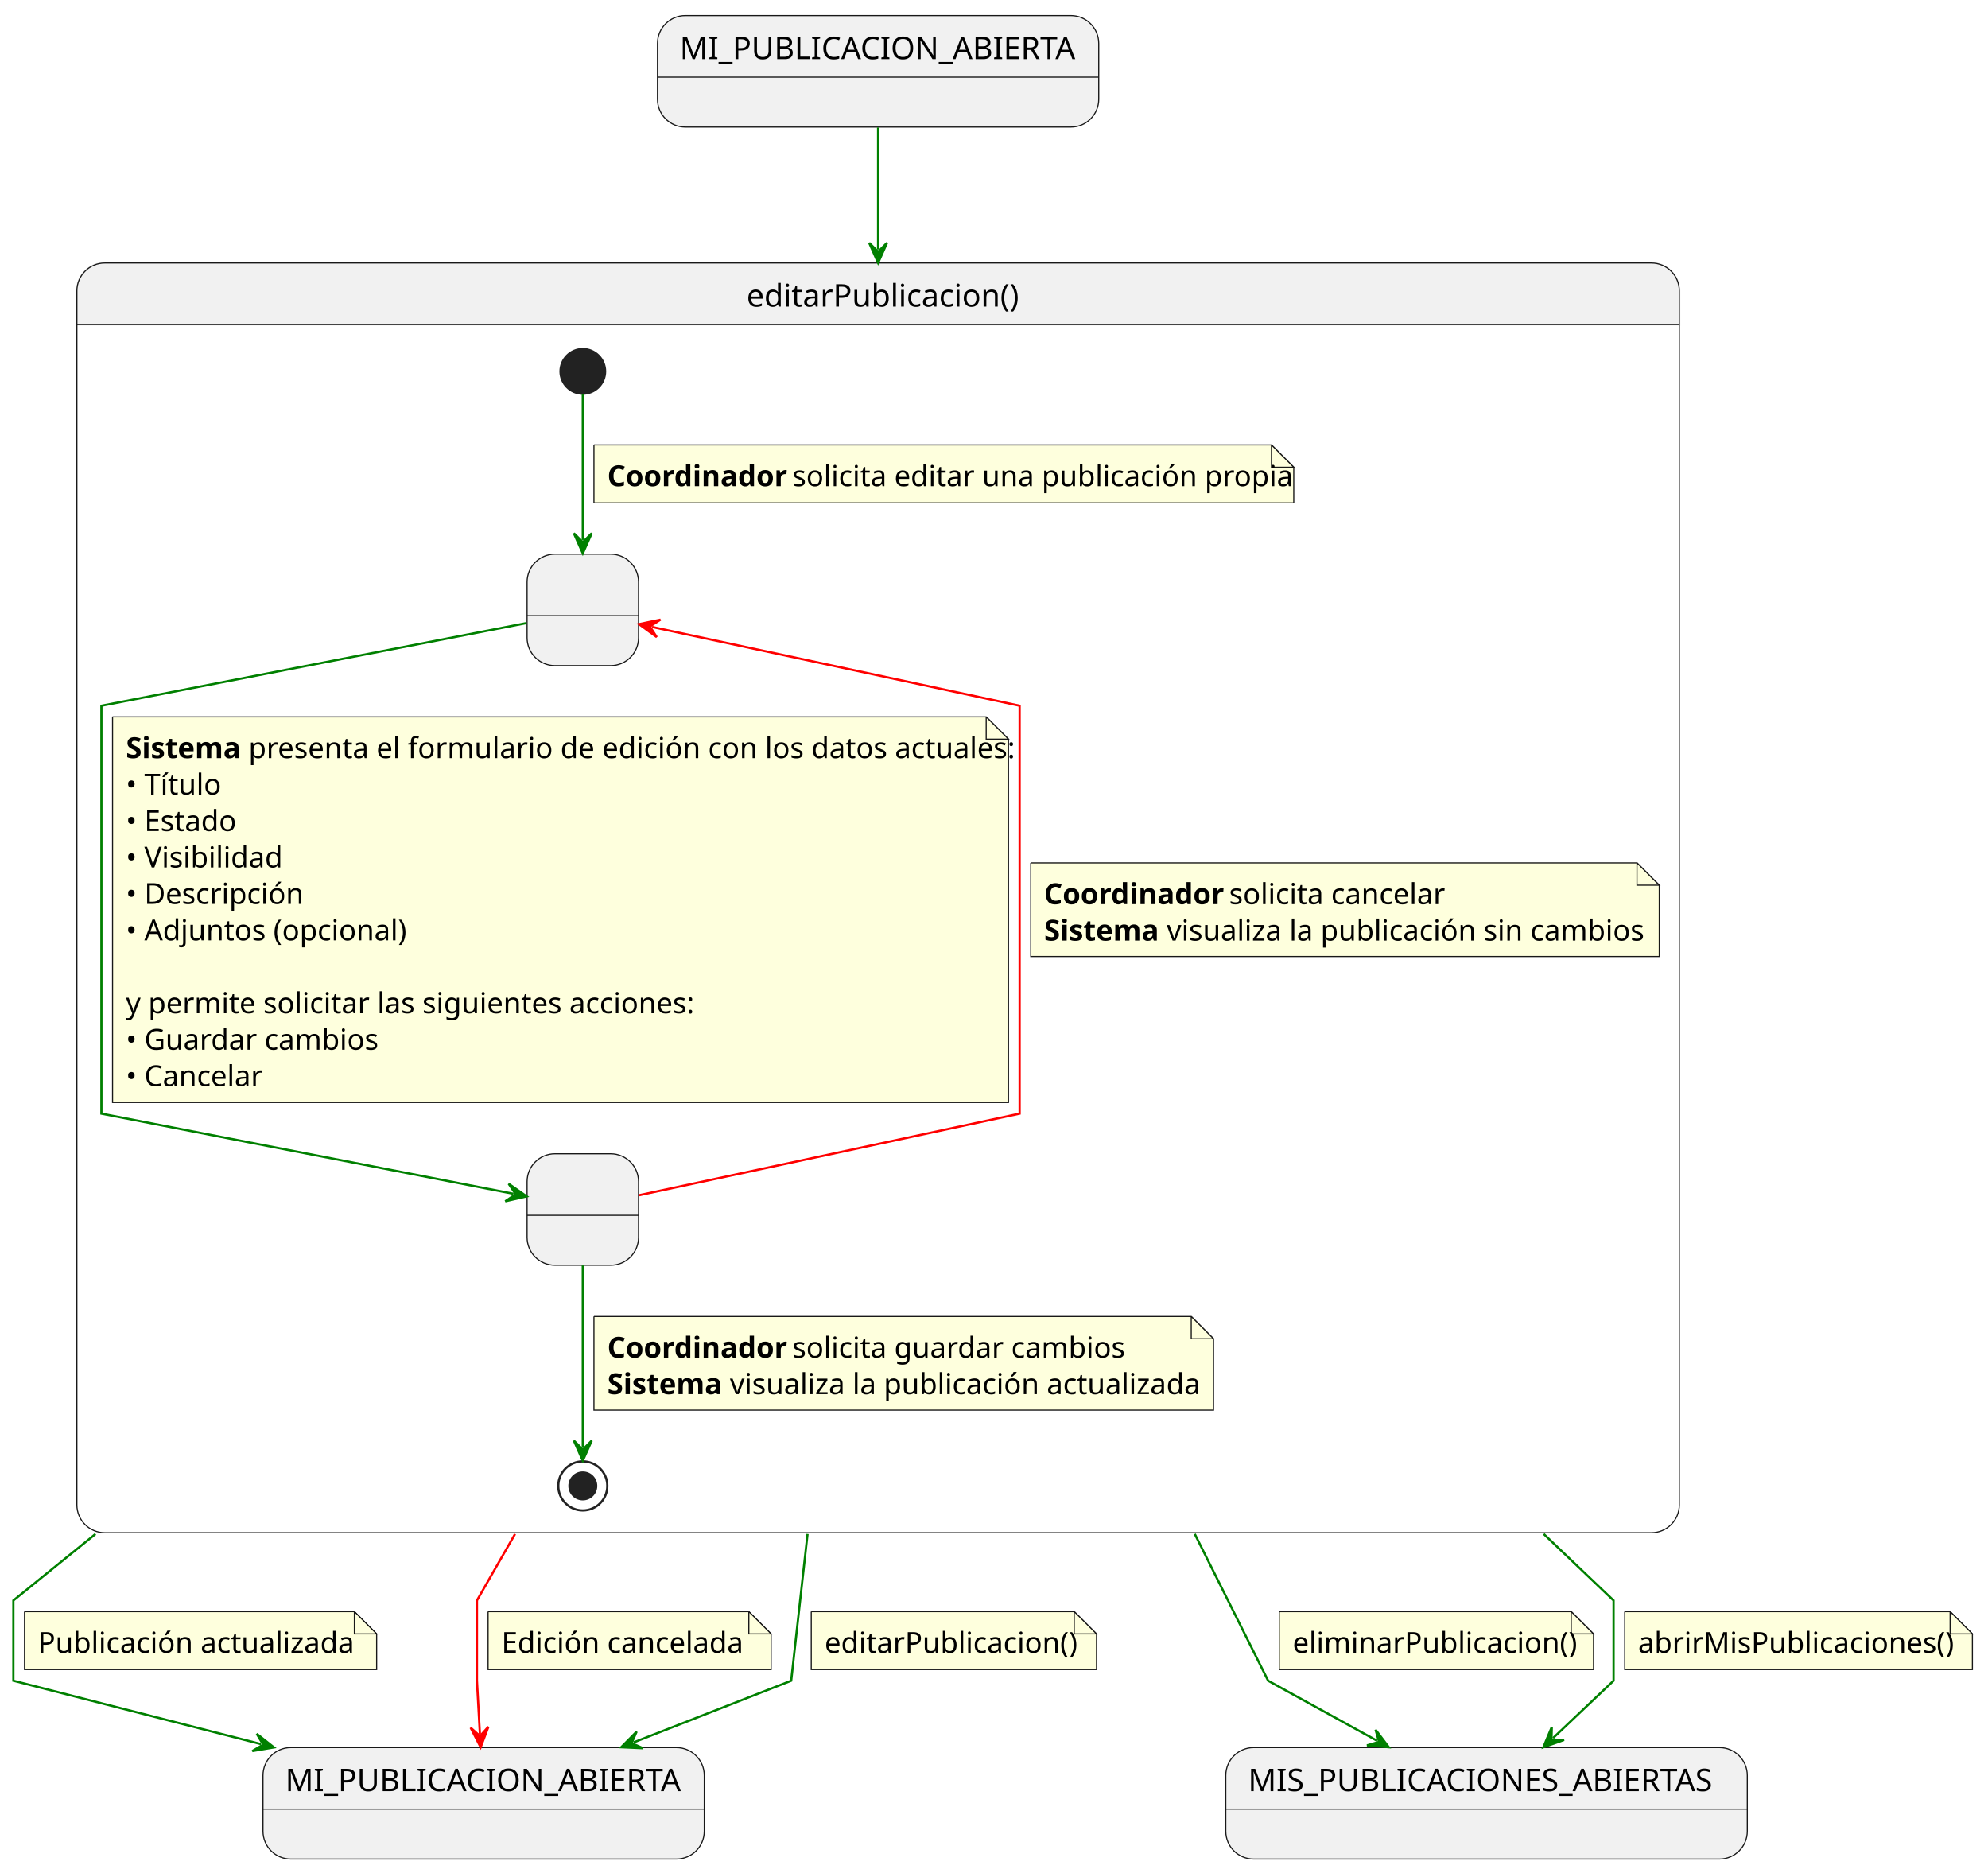
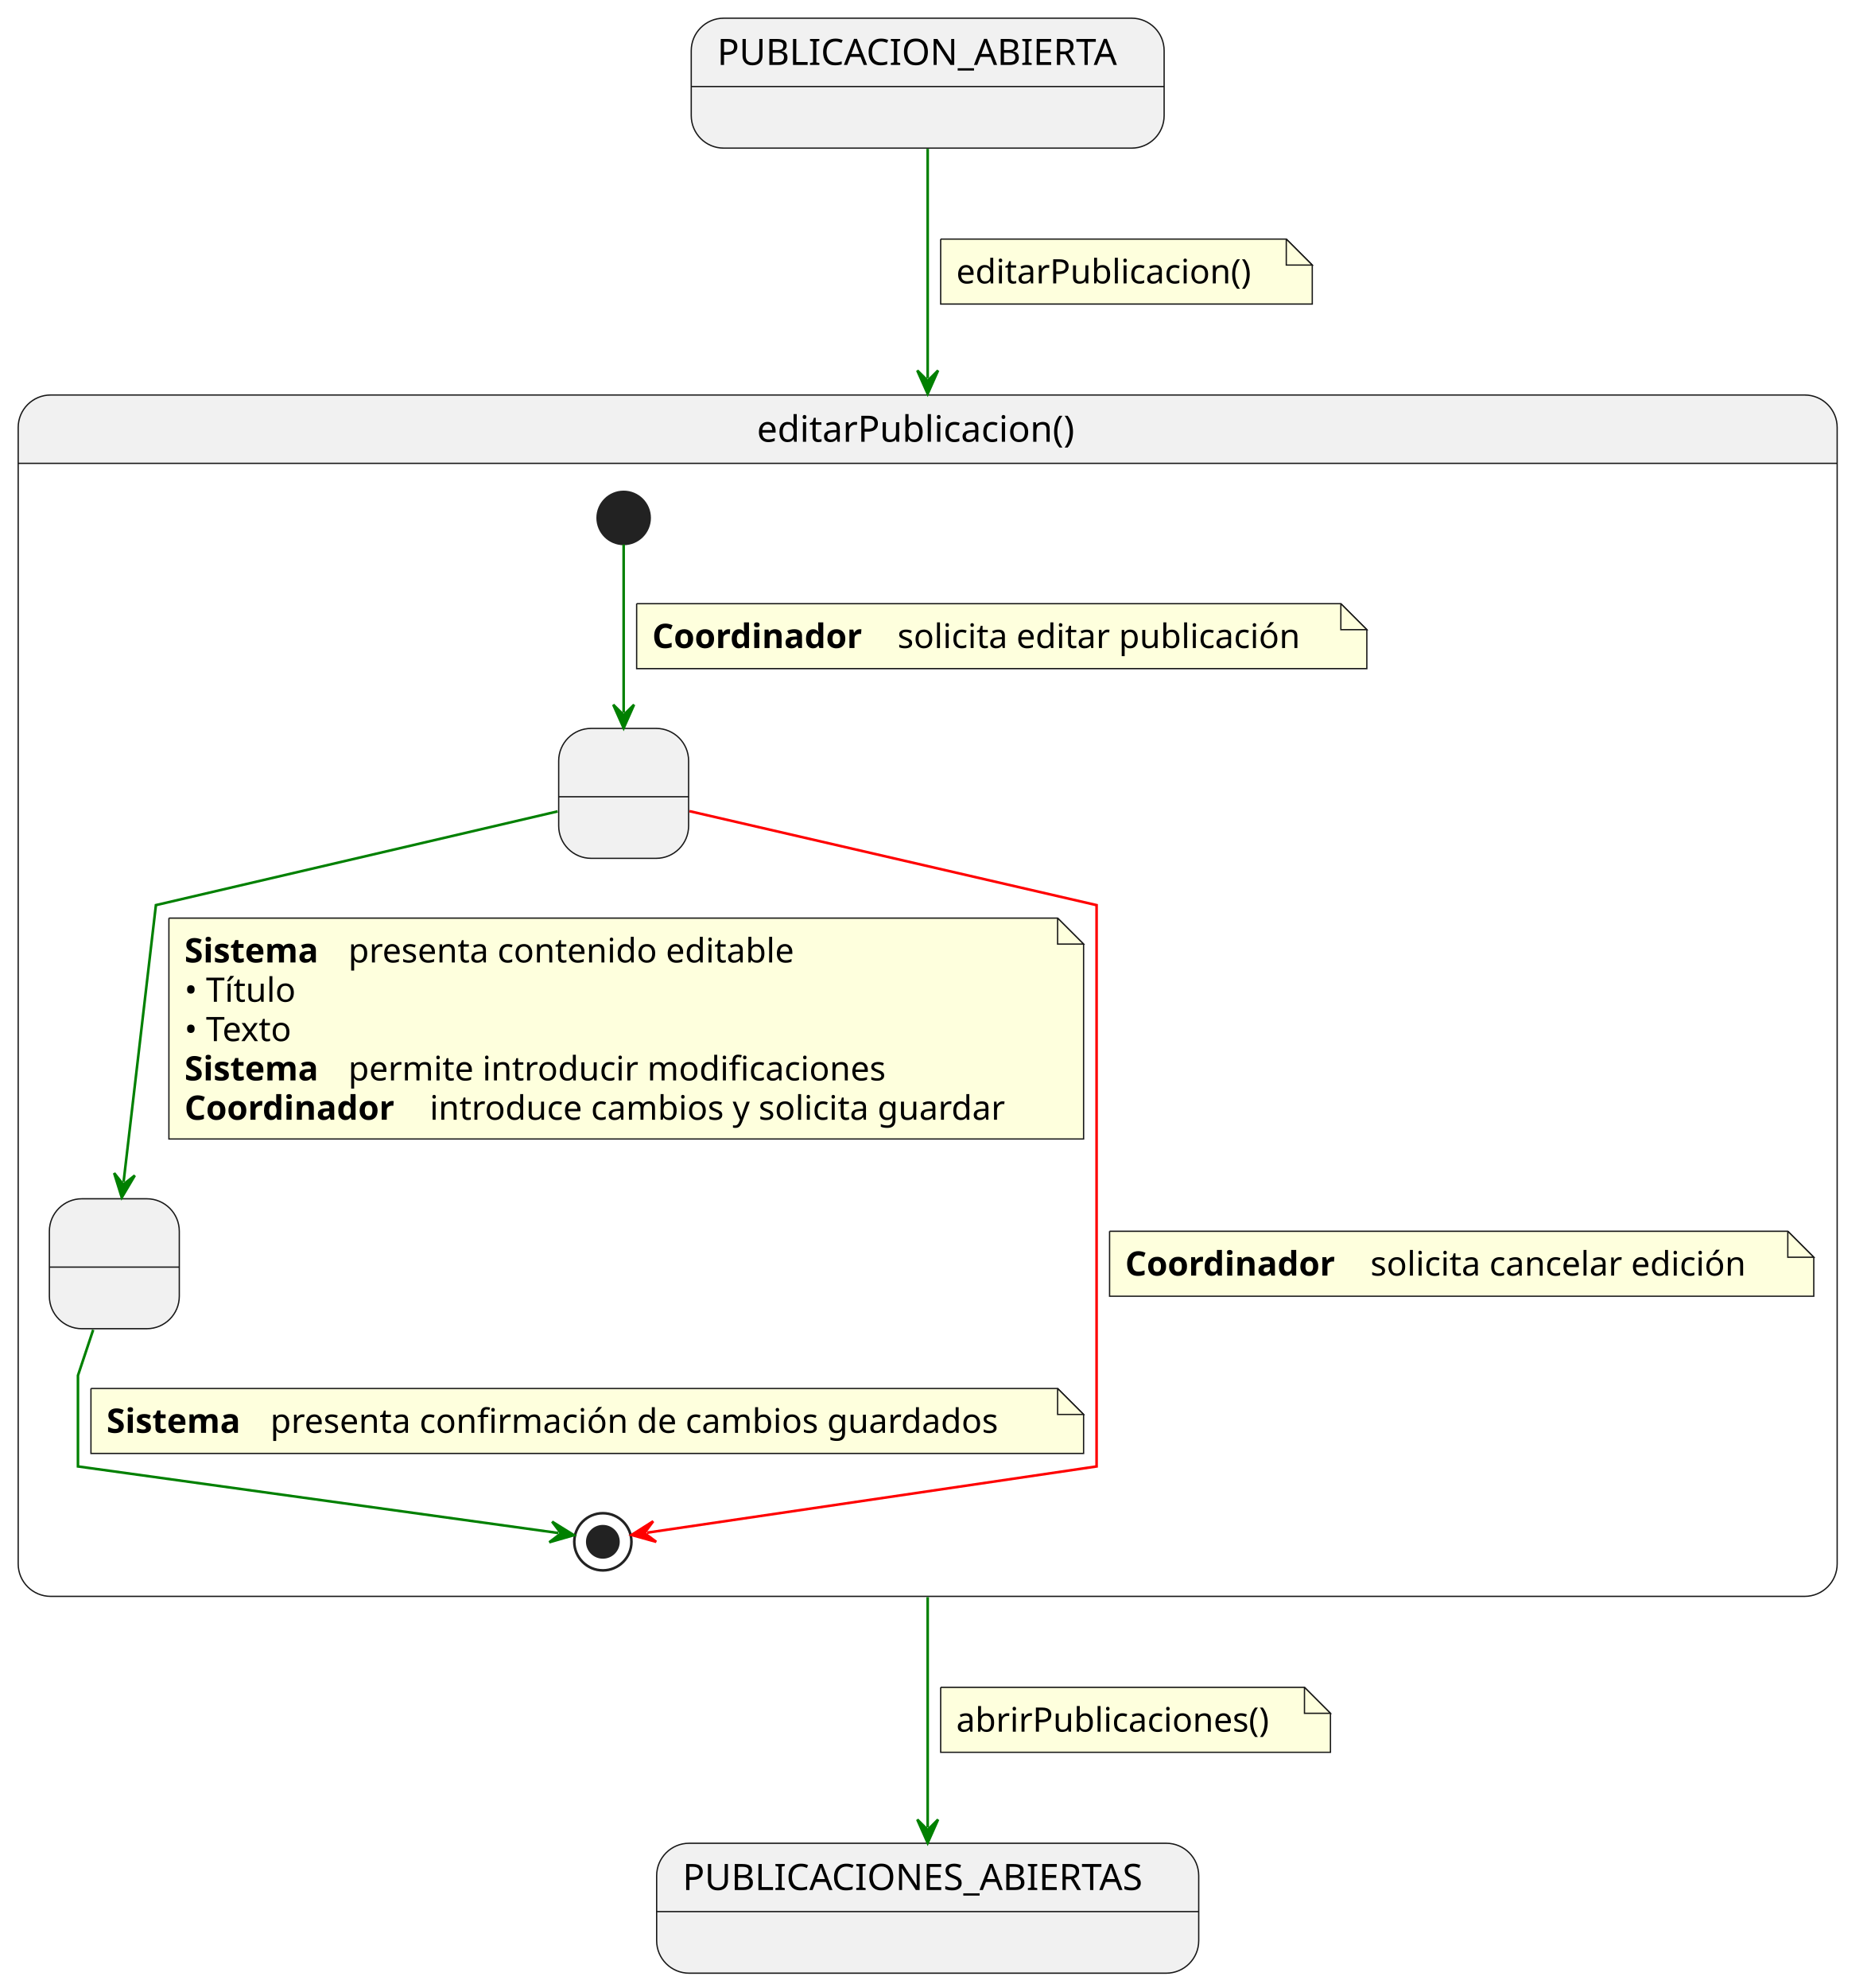
- <svg xmlns="http://www.w3.org/2000/svg" contentStyleType="text/css" height="840px" preserveAspectRatio="none" style="width:892px;height:840px;background:#FFFFFF;" version="1.1" viewBox="0 0 892 840" width="892px" zoomAndPan="magnify">
+ <svg xmlns="http://www.w3.org/2000/svg" contentStyleType="text/css" data-diagram-type="STATE" height="765px" preserveAspectRatio="none" style="width:720px;height:765px;background:#FFFFFF;" version="1.1" viewBox="0 0 720 765" width="720px" zoomAndPan="magnify">
  <defs />
  <g>
-     <g id="in1">
-       <rect fill="#F1F1F1" height="50" rx="12.5" ry="12.5" style="stroke:#181818;stroke-width:0.5;" width="198" x="295" y="7" />
-       <line style="stroke:#181818;stroke-width:0.5;" x1="295" x2="493" y1="34.609" y2="34.609" />
-       <text fill="#000000" font-family="sans-serif" font-size="14" lengthAdjust="spacing" textLength="178" x="305" y="26.533">MI_PUBLICACION_ABIERTA</text>
+     <g>
+       <rect fill="#F1F1F1" height="50" rx="12.5" ry="12.5" style="stroke:#181818;stroke-width:0.5;" width="181.984" x="266.01" y="7" />
+       <line style="stroke:#181818;stroke-width:0.5;" x1="266.01" x2="447.994" y1="33.297" y2="33.297" />
+       <text fill="#000000" font-family="sans-serif" font-size="14" lengthAdjust="spacing" textLength="161.984" x="276.01" y="24.995">PUBLICACION_ABIERTA</text>
    </g>
-     <path d="M47,118 L741,118 A12.5,12.5 0 0 1 753.5,130.5 L753.5,145.609 L34.5,145.609 L34.5,130.5 A12.5,12.5 0 0 1 47,118 " fill="#F1F1F1" style="stroke:#F1F1F1;stroke-width:1.0;" />
-     <rect fill="none" height="569.609" rx="12.5" ry="12.5" style="stroke:#181818;stroke-width:0.5;" width="719" x="34.5" y="118" />
-     <line style="stroke:#181818;stroke-width:0.5;" x1="34.5" x2="753.5" y1="145.609" y2="145.609" />
-     <text fill="#000000" font-family="sans-serif" font-size="14" lengthAdjust="spacing" textLength="118" x="335" y="137.533">editarPublicacion()</text>
-     <g id="editarPublicacion.MostrandoPublicacion">
-       <rect fill="#F1F1F1" height="50" rx="12.5" ry="12.5" style="stroke:#181818;stroke-width:0.5;" width="50" x="236.5" y="248.609" />
-       <line style="stroke:#181818;stroke-width:0.5;" x1="236.5" x2="286.5" y1="276.219" y2="276.219" />
-       <text fill="#000000" font-family="sans-serif" font-size="14" lengthAdjust="spacing" textLength="4" x="259.5" y="268.143"> </text>
+     <path d="M19.5,152 L694.5,152 A12.5,12.5 0 0 1 707,164.5 L707,178.297 L7,178.297 L7,164.5 A12.5,12.5 0 0 1 19.5,152" fill="#F1F1F1" />
+     <rect fill="none" height="462.297" rx="12.5" ry="12.5" style="stroke:#181818;stroke-width:0.5;" width="700" x="7" y="152" />
+     <line style="stroke:#181818;stroke-width:0.5;" x1="7" x2="707" y1="178.297" y2="178.297" />
+     <text fill="#000000" font-family="sans-serif" font-size="14" lengthAdjust="spacing" textLength="131.421" x="291.29" y="169.995">editarPublicacion()</text>
+     <g>
+       <rect fill="#F1F1F1" height="50" rx="12.5" ry="12.5" style="stroke:#181818;stroke-width:0.5;" width="50" x="215" y="280.297" />
+       <line style="stroke:#181818;stroke-width:0.5;" x1="215" x2="265" y1="306.594" y2="306.594" />
+       <text fill="#000000" font-family="sans-serif" font-size="14" lengthAdjust="spacing" textLength="4.45" x="237.775" y="298.292"> </text>
    </g>
-     <g id="editarPublicacion.EditandoDatos">
-       <rect fill="#F1F1F1" height="50" rx="12.5" ry="12.5" style="stroke:#181818;stroke-width:0.5;" width="50" x="236.5" y="517.609" />
-       <line style="stroke:#181818;stroke-width:0.5;" x1="236.5" x2="286.5" y1="545.219" y2="545.219" />
-       <text fill="#000000" font-family="sans-serif" font-size="14" lengthAdjust="spacing" textLength="4" x="259.5" y="537.143"> </text>
+     <g>
+       <rect fill="#F1F1F1" height="50" rx="12.5" ry="12.5" style="stroke:#181818;stroke-width:0.5;" width="50" x="19" y="461.297" />
+       <line style="stroke:#181818;stroke-width:0.5;" x1="19" x2="69" y1="487.594" y2="487.594" />
+       <text fill="#000000" font-family="sans-serif" font-size="14" lengthAdjust="spacing" textLength="4.45" x="41.775" y="479.292"> </text>
    </g>
-     <ellipse cx="261.5" cy="166.609" fill="#222222" rx="10" ry="10" style="stroke:#222222;stroke-width:1.0;" />
-     <ellipse cx="261.5" cy="666.609" fill="none" rx="11" ry="11" style="stroke:#222222;stroke-width:1.0;" />
-     <ellipse cx="261.5" cy="666.609" fill="#222222" rx="6" ry="6" style="stroke:#222222;stroke-width:1.0;" />
-     <g id="link_*start*editarPublicacion_MostrandoPublicacion">
-       <path d="M261.5,176.929 C261.5,192.789 261.5,219.519 261.5,242.249 " fill="none" id="*start*editarPublicacion-to-MostrandoPublicacion" style="stroke:#008000;stroke-width:1.0;" />
-       <polygon fill="#008000" points="261.5,248.249,265.5,239.249,261.5,243.249,257.5,239.249,261.5,248.249" style="stroke:#008000;stroke-width:1.0;" />
-       <path d="M266.5,199.609 L266.5,225.609 L580.5,225.609 L580.5,209.609 L570.5,199.609 L266.5,199.609 " fill="#FEFFDD" style="stroke:#181818;stroke-width:0.5;" />
-       <path d="M570.5,199.609 L570.5,209.609 L580.5,209.609 L570.5,199.609 " fill="#FEFFDD" style="stroke:#181818;stroke-width:0.5;" />
-       <text fill="#000000" font-family="sans-serif" font-size="13" font-weight="bold" lengthAdjust="spacing" textLength="79" x="272.5" y="218.105">Coordinador</text>
-       <text fill="#000000" font-family="sans-serif" font-size="13" lengthAdjust="spacing" textLength="210" x="355.5" y="218.105">solicita editar una publicación propia</text>
+     <ellipse cx="240" cy="199.297" fill="#222222" rx="10" ry="10" style="stroke:#222222;stroke-width:1;" />
+     <ellipse cx="232" cy="593.297" fill="none" rx="11" ry="11" style="stroke:#222222;stroke-width:1;" />
+     <ellipse cx="232" cy="593.297" fill="#222222" rx="6" ry="6" style="stroke:#222222;stroke-width:1;" />
+     <g class="link" data-entity-1="ent0003" data-entity-2="ent0004" data-link-type="dependency" data-source-line="15" id="lnk4">
+       <path d="M240,209.527 C240,225.237 240,251.657 240,274.167" fill="none" id="*start*editarPublicacion-to-EditandoContenido" style="stroke:#008000;stroke-width:1;" />
+       <polygon fill="#008000" points="240,280.167,244,271.167,240,275.167,236,271.167,240,280.167" style="stroke:#008000;stroke-width:1;" />
+       <path d="M245,232.297 L245,257.297 L526,257.297 L526,242.297 L516,232.297 L245,232.297" fill="#FEFFDD" style="stroke:#181818;stroke-width:0.5;" />
+       <path d="M516,232.297 L516,242.297 L526,242.297 L516,232.297" fill="#FEFFDD" style="stroke:#181818;stroke-width:0.5;" />
+       <text fill="#000000" font-family="sans-serif" font-size="13" font-weight="bold" lengthAdjust="spacing" textLength="90.251" x="251" y="249.364">Coordinador</text>
+       <text fill="#000000" font-family="sans-serif" font-size="13" lengthAdjust="spacing" textLength="166.34" x="345.383" y="249.364">solicita editar publicación</text>
    </g>
-     <g id="link_MostrandoPublicacion_EditandoDatos">
-       <path d="M236.3,279.509 C179.32,290.589 45.5,316.609 45.5,316.609 C45.5,316.609 45.5,499.609 45.5,499.609 C45.5,499.609 173.43,524.484 230.41,535.564 " fill="none" id="MostrandoPublicacion-to-EditandoDatos" style="stroke:#008000;stroke-width:1.0;" />
-       <polygon fill="#008000" points="236.3,536.709,228.229,531.065,231.392,535.755,226.702,538.918,236.3,536.709" style="stroke:#008000;stroke-width:1.0;" />
-       <path d="M50.5,321.609 L50.5,494.609 L452.5,494.609 L452.5,331.609 L442.5,321.609 L50.5,321.609 " fill="#FEFFDD" style="stroke:#181818;stroke-width:0.5;" />
-       <path d="M442.5,321.609 L442.5,331.609 L452.5,331.609 L442.5,321.609 " fill="#FEFFDD" style="stroke:#181818;stroke-width:0.5;" />
-       <text fill="#000000" font-family="sans-serif" font-size="13" font-weight="bold" lengthAdjust="spacing" textLength="51" x="56.5" y="340.104">Sistema</text>
-       <text fill="#000000" font-family="sans-serif" font-size="13" lengthAdjust="spacing" textLength="326" x="111.5" y="340.104">presenta el formulario de edición con los datos actuales:</text>
-       <text fill="#000000" font-family="sans-serif" font-size="13" lengthAdjust="spacing" textLength="40" x="56.5" y="356.456">• Título</text>
-       <text fill="#000000" font-family="sans-serif" font-size="13" lengthAdjust="spacing" textLength="50" x="56.5" y="372.808">• Estado</text>
-       <text fill="#000000" font-family="sans-serif" font-size="13" lengthAdjust="spacing" textLength="68" x="56.5" y="389.159">• Visibilidad</text>
-       <text fill="#000000" font-family="sans-serif" font-size="13" lengthAdjust="spacing" textLength="77" x="56.5" y="405.511">• Descripción</text>
-       <text fill="#000000" font-family="sans-serif" font-size="13" lengthAdjust="spacing" textLength="120" x="56.5" y="421.862">• Adjuntos (opcional)</text>
-       <text fill="#000000" font-family="sans-serif" font-size="13" lengthAdjust="spacing" textLength="4" x="56.5" y="438.214"> </text>
-       <text fill="#000000" font-family="sans-serif" font-size="13" lengthAdjust="spacing" textLength="247" x="56.5" y="454.565">y permite solicitar las siguientes acciones:</text>
-       <text fill="#000000" font-family="sans-serif" font-size="13" lengthAdjust="spacing" textLength="108" x="56.5" y="470.917">• Guardar cambios</text>
-       <text fill="#000000" font-family="sans-serif" font-size="13" lengthAdjust="spacing" textLength="60" x="56.5" y="487.269">• Cancelar</text>
+     <g class="link" data-entity-1="ent0004" data-entity-2="ent0005" data-link-type="dependency" data-source-line="20" id="lnk5">
+       <path d="M214.59,312.227 C164.98,323.807 60,348.297 60,348.297 C60,348.297 52.156,415.437 47.556,454.847" fill="none" id="EditandoContenido-to-CambiosGuardados" style="stroke:#008000;stroke-width:1;" />
+       <polygon fill="#008000" points="46.86,460.807,51.876,452.331,47.44,455.841,43.93,451.404,46.86,460.807" style="stroke:#008000;stroke-width:1;" />
+       <path d="M65,353.297 L65,438.297 L417,438.297 L417,363.297 L407,353.297 L65,353.297" fill="#FEFFDD" style="stroke:#181818;stroke-width:0.5;" />
+       <path d="M407,353.297 L407,363.297 L417,363.297 L407,353.297" fill="#FEFFDD" style="stroke:#181818;stroke-width:0.5;" />
+       <text fill="#000000" font-family="sans-serif" font-size="13" font-weight="bold" lengthAdjust="spacing" textLength="58.906" x="71" y="370.364">Sistema</text>
+       <text fill="#000000" font-family="sans-serif" font-size="13" lengthAdjust="spacing" textLength="183.212" x="134.039" y="370.364">presenta contenido editable</text>
+       <text fill="#000000" font-family="sans-serif" font-size="13" lengthAdjust="spacing" textLength="48.255" x="71" y="385.497">• Título</text>
+       <text fill="#000000" font-family="sans-serif" font-size="13" lengthAdjust="spacing" textLength="48.483" x="71" y="400.629">• Texto</text>
+       <text fill="#000000" font-family="sans-serif" font-size="13" font-weight="bold" lengthAdjust="spacing" textLength="58.906" x="71" y="415.762">Sistema</text>
+       <text fill="#000000" font-family="sans-serif" font-size="13" lengthAdjust="spacing" textLength="219.578" x="134.039" y="415.762">permite introducir modificaciones</text>
+       <text fill="#000000" font-family="sans-serif" font-size="13" font-weight="bold" lengthAdjust="spacing" textLength="90.251" x="71" y="430.895">Coordinador</text>
+       <text fill="#000000" font-family="sans-serif" font-size="13" lengthAdjust="spacing" textLength="237.612" x="165.383" y="430.895">introduce cambios y solicita guardar</text>
    </g>
-     <g id="link_EditandoDatos_*end*editarPublicacion">
-       <path d="M261.5,567.709 C261.5,594.379 261.5,630.109 261.5,649.309 " fill="none" id="EditandoDatos-to-*end*editarPublicacion" style="stroke:#008000;stroke-width:1.0;" />
-       <polygon fill="#008000" points="261.5,655.309,265.5,646.309,261.5,650.309,257.5,646.309,261.5,655.309" style="stroke:#008000;stroke-width:1.0;" />
-       <path d="M266.5,590.609 L266.5,632.609 L544.5,632.609 L544.5,600.609 L534.5,590.609 L266.5,590.609 " fill="#FEFFDD" style="stroke:#181818;stroke-width:0.5;" />
-       <path d="M534.5,590.609 L534.5,600.609 L544.5,600.609 L534.5,590.609 " fill="#FEFFDD" style="stroke:#181818;stroke-width:0.5;" />
-       <text fill="#000000" font-family="sans-serif" font-size="13" font-weight="bold" lengthAdjust="spacing" textLength="79" x="272.5" y="609.105">Coordinador</text>
-       <text fill="#000000" font-family="sans-serif" font-size="13" lengthAdjust="spacing" textLength="141" x="355.5" y="609.105">solicita guardar cambios</text>
-       <text fill="#000000" font-family="sans-serif" font-size="13" font-weight="bold" lengthAdjust="spacing" textLength="51" x="272.5" y="625.456">Sistema</text>
-       <text fill="#000000" font-family="sans-serif" font-size="13" lengthAdjust="spacing" textLength="202" x="327.5" y="625.456">visualiza la publicación actualizada</text>
+     <g class="link" data-entity-1="ent0004" data-entity-2="ent0006" data-link-type="dependency" data-source-line="29" id="lnk7">
+       <path d="M265.31,312.137 C315.31,323.677 422,348.297 422,348.297 C422,348.297 422,564.297 422,564.297 C422,564.297 289.526,583.823 248.976,589.793" fill="none" id="EditandoContenido-to-*end*editarPublicacion" style="stroke:#FF0000;stroke-width:1;" />
+       <polygon fill="#FF0000" points="243.04,590.667,252.527,593.313,247.987,589.939,251.361,585.399,243.04,590.667" style="stroke:#FF0000;stroke-width:1;" />
+       <path d="M427,473.797 L427,498.797 L698,498.797 L698,483.797 L688,473.797 L427,473.797" fill="#FEFFDD" style="stroke:#181818;stroke-width:0.5;" />
+       <path d="M688,473.797 L688,483.797 L698,483.797 L688,473.797" fill="#FEFFDD" style="stroke:#181818;stroke-width:0.5;" />
+       <text fill="#000000" font-family="sans-serif" font-size="13" font-weight="bold" lengthAdjust="spacing" textLength="90.251" x="433" y="490.864">Coordinador</text>
+       <text fill="#000000" font-family="sans-serif" font-size="13" lengthAdjust="spacing" textLength="156.273" x="527.383" y="490.864">solicita cancelar edición</text>
    </g>
-     <g id="link_EditandoDatos_MostrandoPublicacion">
-       <path d="M286.72,536.209 C339.66,524.859 457.5,499.609 457.5,499.609 C457.5,499.609 457.5,316.609 457.5,316.609 C457.5,316.609 345.527,292.617 292.587,281.267 " fill="none" id="EditandoDatos-to-MostrandoPublicacion" style="stroke:#FF0000;stroke-width:1.0;" />
-       <polygon fill="#FF0000" points="286.72,280.009,294.682,285.807,291.609,281.058,296.358,277.985,286.72,280.009" style="stroke:#FF0000;stroke-width:1.0;" />
-       <path d="M462.5,387.109 L462.5,429.109 L744.5,429.109 L744.5,397.109 L734.5,387.109 L462.5,387.109 " fill="#FEFFDD" style="stroke:#181818;stroke-width:0.5;" />
-       <path d="M734.5,387.109 L734.5,397.109 L744.5,397.109 L734.5,387.109 " fill="#FEFFDD" style="stroke:#181818;stroke-width:0.5;" />
-       <text fill="#000000" font-family="sans-serif" font-size="13" font-weight="bold" lengthAdjust="spacing" textLength="79" x="468.5" y="405.604">Coordinador</text>
-       <text fill="#000000" font-family="sans-serif" font-size="13" lengthAdjust="spacing" textLength="94" x="551.5" y="405.604">solicita cancelar</text>
-       <text fill="#000000" font-family="sans-serif" font-size="13" font-weight="bold" lengthAdjust="spacing" textLength="51" x="468.5" y="421.956">Sistema</text>
-       <text fill="#000000" font-family="sans-serif" font-size="13" lengthAdjust="spacing" textLength="206" x="523.5" y="421.956">visualiza la publicación sin cambios</text>
+     <g class="link" data-entity-1="ent0005" data-entity-2="ent0006" data-link-type="dependency" data-source-line="34" id="lnk8">
+       <path d="M35.86,511.727 C32.78,520.967 30,529.297 30,529.297 C30,529.297 30,564.297 30,564.297 C30,564.297 172.557,584.053 214.907,589.923" fill="none" id="CambiosGuardados-to-*end*editarPublicacion" style="stroke:#008000;stroke-width:1;" />
+       <polygon fill="#008000" points="220.85,590.747,212.484,585.549,215.897,590.06,211.386,593.473,220.85,590.747" style="stroke:#008000;stroke-width:1;" />
+       <path d="M35,534.297 L35,559.297 L417,559.297 L417,544.297 L407,534.297 L35,534.297" fill="#FEFFDD" style="stroke:#181818;stroke-width:0.5;" />
+       <path d="M407,534.297 L407,544.297 L417,544.297 L407,534.297" fill="#FEFFDD" style="stroke:#181818;stroke-width:0.5;" />
+       <text fill="#000000" font-family="sans-serif" font-size="13" font-weight="bold" lengthAdjust="spacing" textLength="58.906" x="41" y="551.364">Sistema</text>
+       <text fill="#000000" font-family="sans-serif" font-size="13" lengthAdjust="spacing" textLength="298.27" x="104.039" y="551.364">presenta confirmación de cambios guardados</text>
    </g>
-     <g id="MI_PUBLICACION_ABIERTA">
-       <rect fill="#F1F1F1" height="50" rx="12.5" ry="12.5" style="stroke:#181818;stroke-width:0.5;" width="198" x="118" y="784" />
-       <line style="stroke:#181818;stroke-width:0.5;" x1="118" x2="316" y1="811.609" y2="811.609" />
-       <text fill="#000000" font-family="sans-serif" font-size="14" lengthAdjust="spacing" textLength="178" x="128" y="803.533">MI_PUBLICACION_ABIERTA</text>
+     <g>
+       <rect fill="#F1F1F1" height="50" rx="12.5" ry="12.5" style="stroke:#181818;stroke-width:0.5;" width="208.603" x="252.7" y="709.3" />
+       <line style="stroke:#181818;stroke-width:0.5;" x1="252.7" x2="461.303" y1="735.597" y2="735.597" />
+       <text fill="#000000" font-family="sans-serif" font-size="14" lengthAdjust="spacing" textLength="188.603" x="262.7" y="727.295">PUBLICACIONES_ABIERTAS</text>
    </g>
-     <g id="MIS_PUBLICACIONES_ABIERTAS">
-       <rect fill="#F1F1F1" height="50" rx="12.5" ry="12.5" style="stroke:#181818;stroke-width:0.5;" width="234" x="550" y="784" />
-       <line style="stroke:#181818;stroke-width:0.5;" x1="550" x2="784" y1="811.609" y2="811.609" />
-       <text fill="#000000" font-family="sans-serif" font-size="14" lengthAdjust="spacing" textLength="214" x="560" y="803.533">MIS_PUBLICACIONES_ABIERTAS</text>
+     <g class="link" data-entity-1="ent0002" data-entity-2="ent0003" data-link-type="dependency" data-source-line="4" id="lnk2">
+       <path d="M357,57.28 C357,79.01 357,107.27 357,145.56" fill="none" id="in2-to-editarPublicacion" style="stroke:#008000;stroke-width:1;" />
+       <polygon fill="#008000" points="357,151.56,361,142.56,357,146.56,353,142.56,357,151.56" style="stroke:#008000;stroke-width:1;" />
+       <path d="M362,92 L362,117 L505,117 L505,102 L495,92 L362,92" fill="#FEFFDD" style="stroke:#181818;stroke-width:0.5;" />
+       <path d="M495,92 L495,102 L505,102 L495,92" fill="#FEFFDD" style="stroke:#181818;stroke-width:0.5;" />
+       <text fill="#000000" font-family="sans-serif" font-size="13" lengthAdjust="spacing" textLength="122.034" x="368" y="109.067">editarPublicacion()</text>
    </g>
-     <g id="link_in1_editarPublicacion">
-       <path d="M394,57.21 C394,72.28 394,87.44 394,111.95 " fill="none" id="in1-to-editarPublicacion" style="stroke:#008000;stroke-width:1.0;" />
-       <polygon fill="#008000" points="394,117.95,398,108.95,394,112.95,390,108.95,394,117.95" style="stroke:#008000;stroke-width:1.0;" />
-     </g>
-     <g id="link_editarPublicacion_MI_PUBLICACION_ABIERTA">
-       <path d="M42.85,688.18 C20.07,706.61 6,718 6,718 C6,718 6,754 6,754 C6,754 60.837,768.033 117.107,782.433 " fill="none" id="editarPublicacion-to-MI_PUBLICACION_ABIERTA" style="stroke:#008000;stroke-width:1.0;" />
-       <polygon fill="#008000" points="122.92,783.92,115.193,777.814,118.076,782.68,113.209,785.564,122.92,783.92" style="stroke:#008000;stroke-width:1.0;" />
-       <path d="M11,723 L11,749 L169,749 L169,733 L159,723 L11,723 " fill="#FEFFDD" style="stroke:#181818;stroke-width:0.5;" />
-       <path d="M159,723 L159,733 L169,733 L159,723 " fill="#FEFFDD" style="stroke:#181818;stroke-width:0.5;" />
-       <text fill="#000000" font-family="sans-serif" font-size="13" lengthAdjust="spacing" textLength="137" x="17" y="741.495">Publicación actualizada</text>
-     </g>
-     <g id="link_editarPublicacion_MI_PUBLICACION_ABIERTA">
-       <path d="M231.1,688.18 C220.53,706.61 214,718 214,718 C214,718 214,754 214,754 C214,754 214.526,763.479 215.327,777.849 " fill="none" id="editarPublicacion-to-MI_PUBLICACION_ABIERTA-1" style="stroke:#FF0000;stroke-width:1.0;" />
-       <polygon fill="#FF0000" points="215.66,783.84,219.154,774.632,215.382,778.848,211.166,775.076,215.66,783.84" style="stroke:#FF0000;stroke-width:1.0;" />
-       <path d="M219,723 L219,749 L346,749 L346,733 L336,723 L219,723 " fill="#FEFFDD" style="stroke:#181818;stroke-width:0.5;" />
-       <path d="M336,723 L336,733 L346,733 L336,723 " fill="#FEFFDD" style="stroke:#181818;stroke-width:0.5;" />
-       <text fill="#000000" font-family="sans-serif" font-size="13" lengthAdjust="spacing" textLength="106" x="225" y="741.495">Edición cancelada</text>
-     </g>
-     <g id="link_editarPublicacion_MI_PUBLICACION_ABIERTA">
-       <path d="M362.34,688.17 C358,727.08 355,754 355,754 C355,754 321.068,767.285 284.318,781.655 " fill="none" id="editarPublicacion-to-MI_PUBLICACION_ABIERTA-2" style="stroke:#008000;stroke-width:1.0;" />
-       <polygon fill="#008000" points="278.73,783.84,288.569,784.288,283.387,782.019,285.655,776.837,278.73,783.84" style="stroke:#008000;stroke-width:1.0;" />
-       <path d="M364,723 L364,749 L492,749 L492,733 L482,723 L364,723 " fill="#FEFFDD" style="stroke:#181818;stroke-width:0.5;" />
-       <path d="M482,723 L482,733 L492,733 L482,723 " fill="#FEFFDD" style="stroke:#181818;stroke-width:0.5;" />
-       <text fill="#000000" font-family="sans-serif" font-size="13" lengthAdjust="spacing" textLength="107" x="370" y="741.495">editarPublicacion()</text>
-     </g>
-     <g id="link_editarPublicacion_MIS_PUBLICACIONES_ABIERTAS">
-       <path d="M536.08,688.17 C555.54,727.08 569,754 569,754 C569,754 591.814,766.575 617.904,780.945 " fill="none" id="editarPublicacion-to-MIS_PUBLICACIONES_ABIERTAS" style="stroke:#008000;stroke-width:1.0;" />
-       <polygon fill="#008000" points="623.16,783.84,617.207,775.994,618.78,781.428,613.347,783.002,623.16,783.84" style="stroke:#008000;stroke-width:1.0;" />
-       <path d="M574,723 L574,749 L715,749 L715,733 L705,723 L574,723 " fill="#FEFFDD" style="stroke:#181818;stroke-width:0.5;" />
-       <path d="M705,723 L705,733 L715,733 L705,723 " fill="#FEFFDD" style="stroke:#181818;stroke-width:0.5;" />
-       <text fill="#000000" font-family="sans-serif" font-size="13" lengthAdjust="spacing" textLength="120" x="580" y="741.495">eliminarPublicacion()</text>
-     </g>
-     <g id="link_editarPublicacion_MIS_PUBLICACIONES_ABIERTAS">
-       <path d="M692.66,688.18 C712.03,706.61 724,718 724,718 C724,718 724,754 724,754 C724,754 712.037,765.345 696.857,779.715 " fill="none" id="editarPublicacion-to-MIS_PUBLICACIONES_ABIERTAS-1" style="stroke:#008000;stroke-width:1.0;" />
-       <polygon fill="#008000" points="692.5,783.84,701.786,780.558,696.131,780.403,696.286,774.748,692.5,783.84" style="stroke:#008000;stroke-width:1.0;" />
-       <path d="M729,723 L729,749 L885,749 L885,733 L875,723 L729,723 " fill="#FEFFDD" style="stroke:#181818;stroke-width:0.5;" />
-       <path d="M875,723 L875,733 L885,733 L875,723 " fill="#FEFFDD" style="stroke:#181818;stroke-width:0.5;" />
-       <text fill="#000000" font-family="sans-serif" font-size="13" lengthAdjust="spacing" textLength="135" x="735" y="741.495">abrirMisPublicaciones()</text>
+     <g class="link" data-entity-1="ent0003" data-entity-2="ent0009" data-link-type="dependency" data-source-line="41" id="lnk10">
+       <path d="M357,614.61 C357,653.04 357,681.43 357,703.17" fill="none" id="editarPublicacion-to-PUBLICACIONES_ABIERTAS" style="stroke:#008000;stroke-width:1;" />
+       <polygon fill="#008000" points="357,709.17,361,700.17,357,704.17,353,700.17,357,709.17" style="stroke:#008000;stroke-width:1;" />
+       <path d="M362,649.3 L362,674.3 L512,674.3 L512,659.3 L502,649.3 L362,649.3" fill="#FEFFDD" style="stroke:#181818;stroke-width:0.5;" />
+       <path d="M502,649.3 L502,659.3 L512,659.3 L502,649.3" fill="#FEFFDD" style="stroke:#181818;stroke-width:0.5;" />
+       <text fill="#000000" font-family="sans-serif" font-size="13" lengthAdjust="spacing" textLength="129.054" x="368" y="666.367">abrirPublicaciones()</text>
    </g>
  </g>
</svg>
